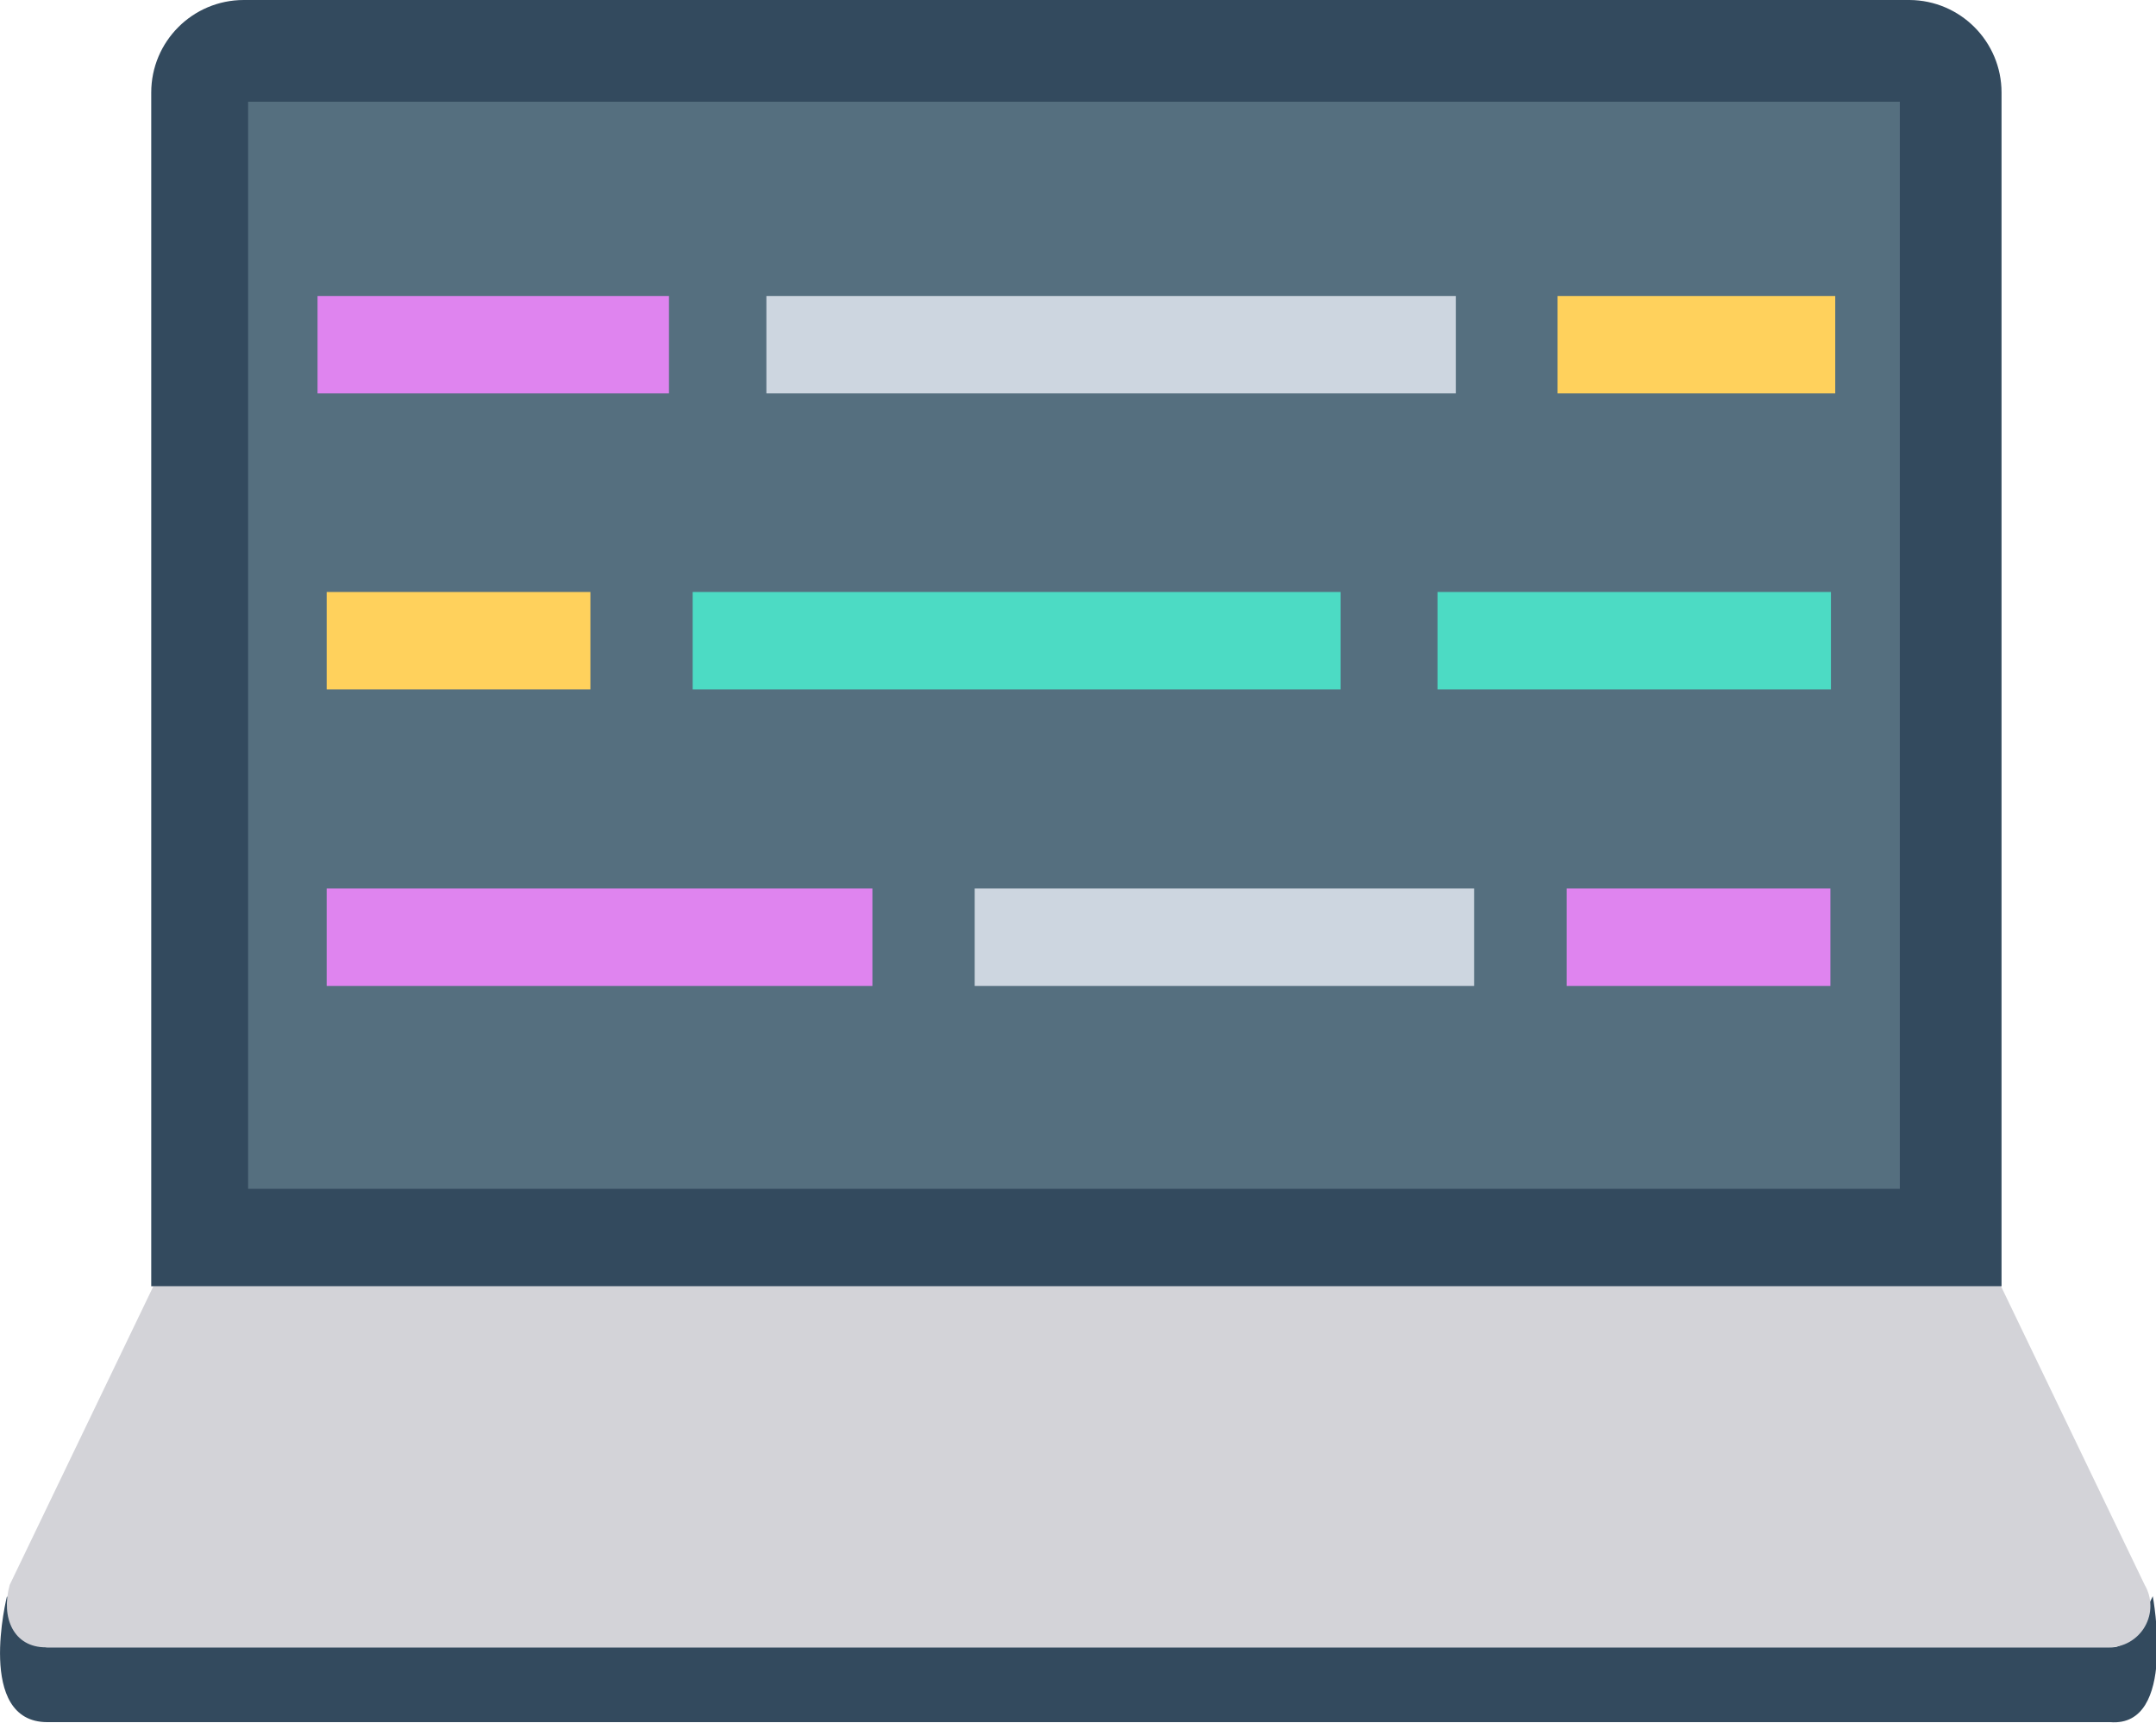
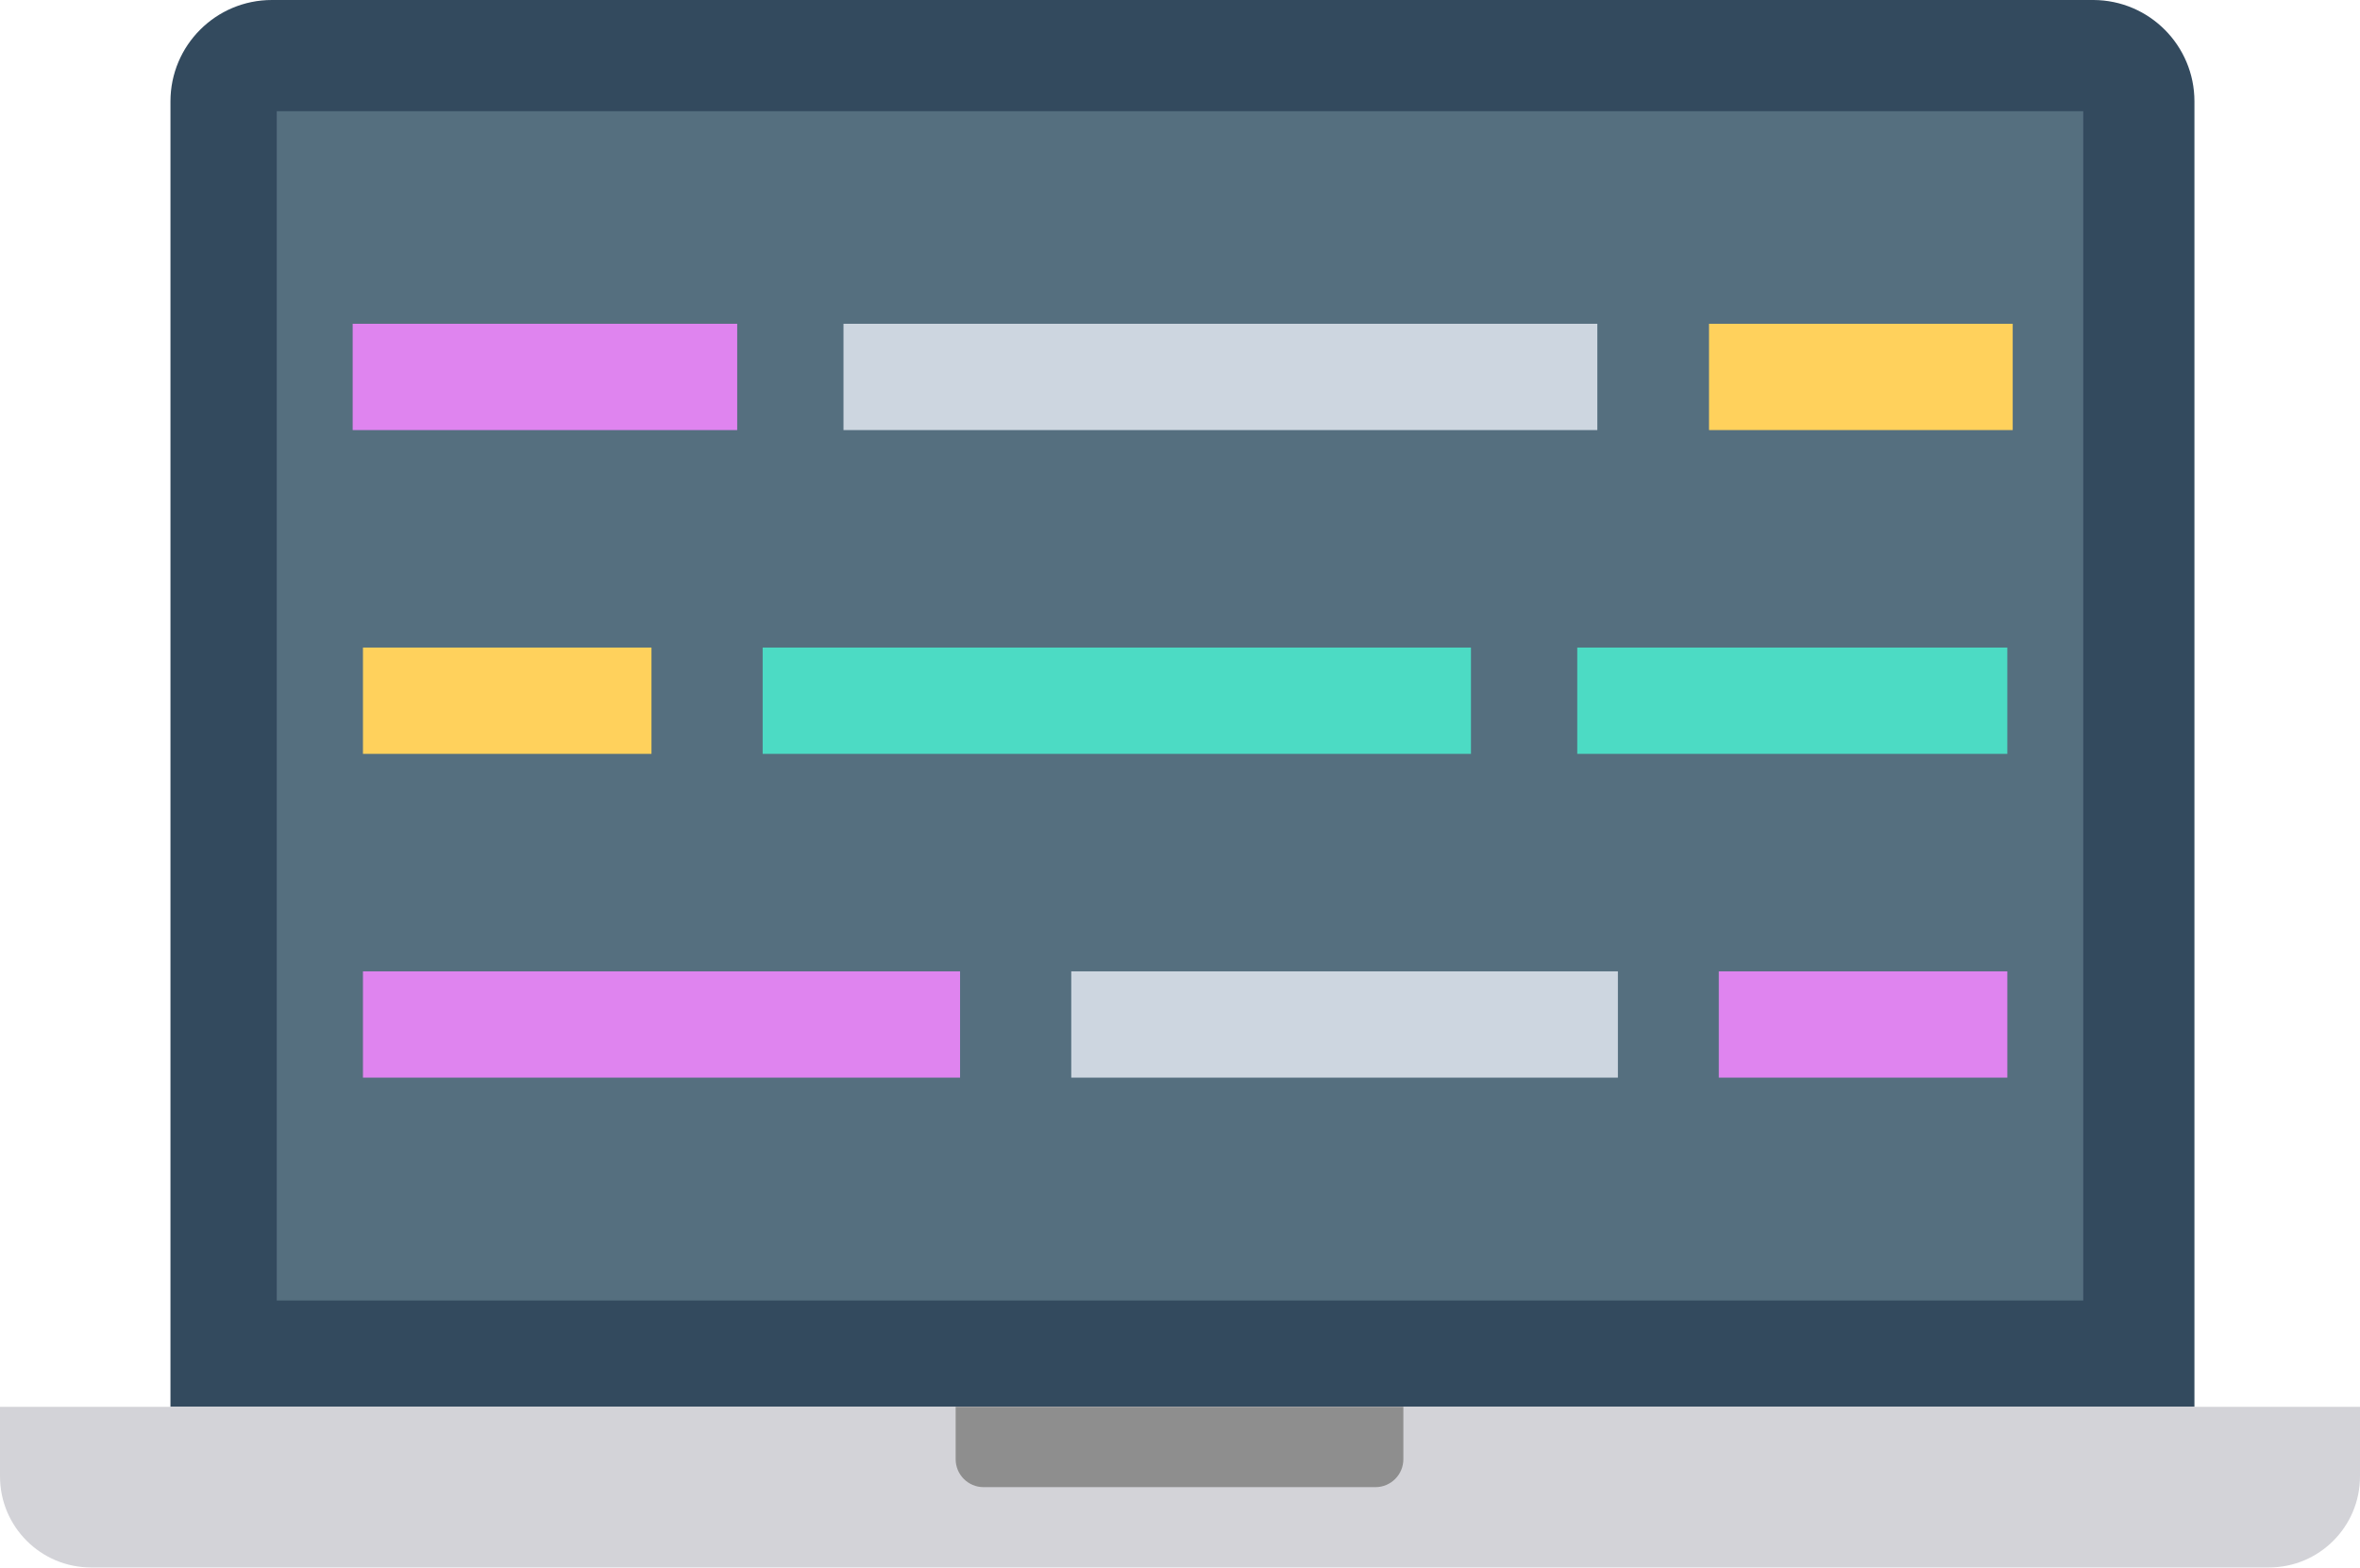
- <svg xmlns="http://www.w3.org/2000/svg" viewBox="0 0 40.06 32">
+ <svg xmlns="http://www.w3.org/2000/svg" viewBox="0 0 48.18 32">
  <defs>
-     <style>.cls-1{fill:#334a5e;}.cls-2{fill:#d3d3d8;}.cls-3{fill:#556f7f;}.cls-4{fill:#ffd15c;}.cls-5{fill:#4cdbc4;}.cls-6{fill:#df84ef;}.cls-7{fill:#cdd6e0;}</style>
+     <style>.cls-1{fill:#334a5e;}.cls-2{fill:#556f7f;}.cls-3{fill:#ffd15c;}.cls-4{fill:#4cdbc4;}.cls-5{fill:#df84ef;}.cls-6{fill:#cdd6e0;}.cls-7{fill:#d3d3d8;}.cls-8{fill:#8e8e8e;}</style>
  </defs>
  <g id="Layer_2" data-name="Layer 2">
    <g id="Capa_1" data-name="Capa 1">
-       <path class="cls-1" d="M40,29.66c-.16.32-.41.95-.75.95H.88c-.25,0-.59-.63-.75-.95,0,0-.59,2.34.75,2.34H39.21C40.46,32.1,40,29.66,40,29.66Z" />
-       <path class="cls-2" d="M2.85,23.9.18,29.45c-.17.62.08,1.16.67,1.16H39.18a.77.77,0,0,0,.67-1.16L37.18,23.9Z" />
-       <path class="cls-1" d="M2.81,23.9V1.72A1.72,1.72,0,0,1,4.53,0H35.48a1.72,1.72,0,0,1,1.71,1.72V23.9Z" />
-       <rect class="cls-3" x="4.61" y="1.89" width="30.69" height="20.2" />
-       <rect class="cls-4" x="6.07" y="11" width="4.9" height="1.81" />
-       <rect class="cls-5" x="12.87" y="11" width="12.04" height="1.81" />
-       <rect class="cls-5" x="26.71" y="11" width="7.31" height="1.81" />
-       <rect class="cls-6" x="6.07" y="16.51" width="10.14" height="1.81" />
-       <rect class="cls-7" x="18.11" y="16.51" width="9.28" height="1.81" />
-       <rect class="cls-6" x="29.11" y="16.51" width="4.9" height="1.81" />
-       <rect class="cls-6" x="5.9" y="5.5" width="6.53" height="1.81" />
-       <rect class="cls-4" x="28.94" y="5.5" width="5.16" height="1.81" />
-       <rect class="cls-7" x="14.24" y="5.5" width="12.81" height="1.81" />
+       <path class="cls-1" d="M3.48,28.72V2.07A2.07,2.07,0,0,1,5.55,0H42.74A2.07,2.07,0,0,1,44.8,2.07V28.72Z" />
+       <rect class="cls-2" x="5.65" y="2.27" width="36.88" height="24.28" />
+       <rect class="cls-3" x="7.41" y="13.22" width="5.89" height="2.17" />
+       <rect class="cls-4" x="15.57" y="13.22" width="14.46" height="2.17" />
+       <rect class="cls-4" x="32.2" y="13.22" width="8.78" height="2.17" />
+       <rect class="cls-5" x="7.41" y="19.83" width="12.19" height="2.17" />
+       <rect class="cls-6" x="21.87" y="19.83" width="11.16" height="2.17" />
+       <rect class="cls-5" x="35.09" y="19.83" width="5.89" height="2.17" />
+       <rect class="cls-5" x="7.2" y="6.61" width="7.85" height="2.17" />
+       <rect class="cls-3" x="34.89" y="6.61" width="6.2" height="2.17" />
+       <rect class="cls-6" x="17.22" y="6.61" width="15.39" height="2.17" />
+       <path class="cls-7" d="M0,28.72H48.18a0,0,0,0,1,0,0v1.42A1.86,1.86,0,0,1,46.32,32H1.86A1.86,1.86,0,0,1,0,30.14V28.72A0,0,0,0,1,0,28.72Z" />
+       <path class="cls-8" d="M19.54,28.72h9.11a0,0,0,0,1,0,0v1.07a.57.57,0,0,1-.57.57h-8a.57.57,0,0,1-.57-.57V28.72A0,0,0,0,1,19.54,28.72Z" />
    </g>
  </g>
</svg>
